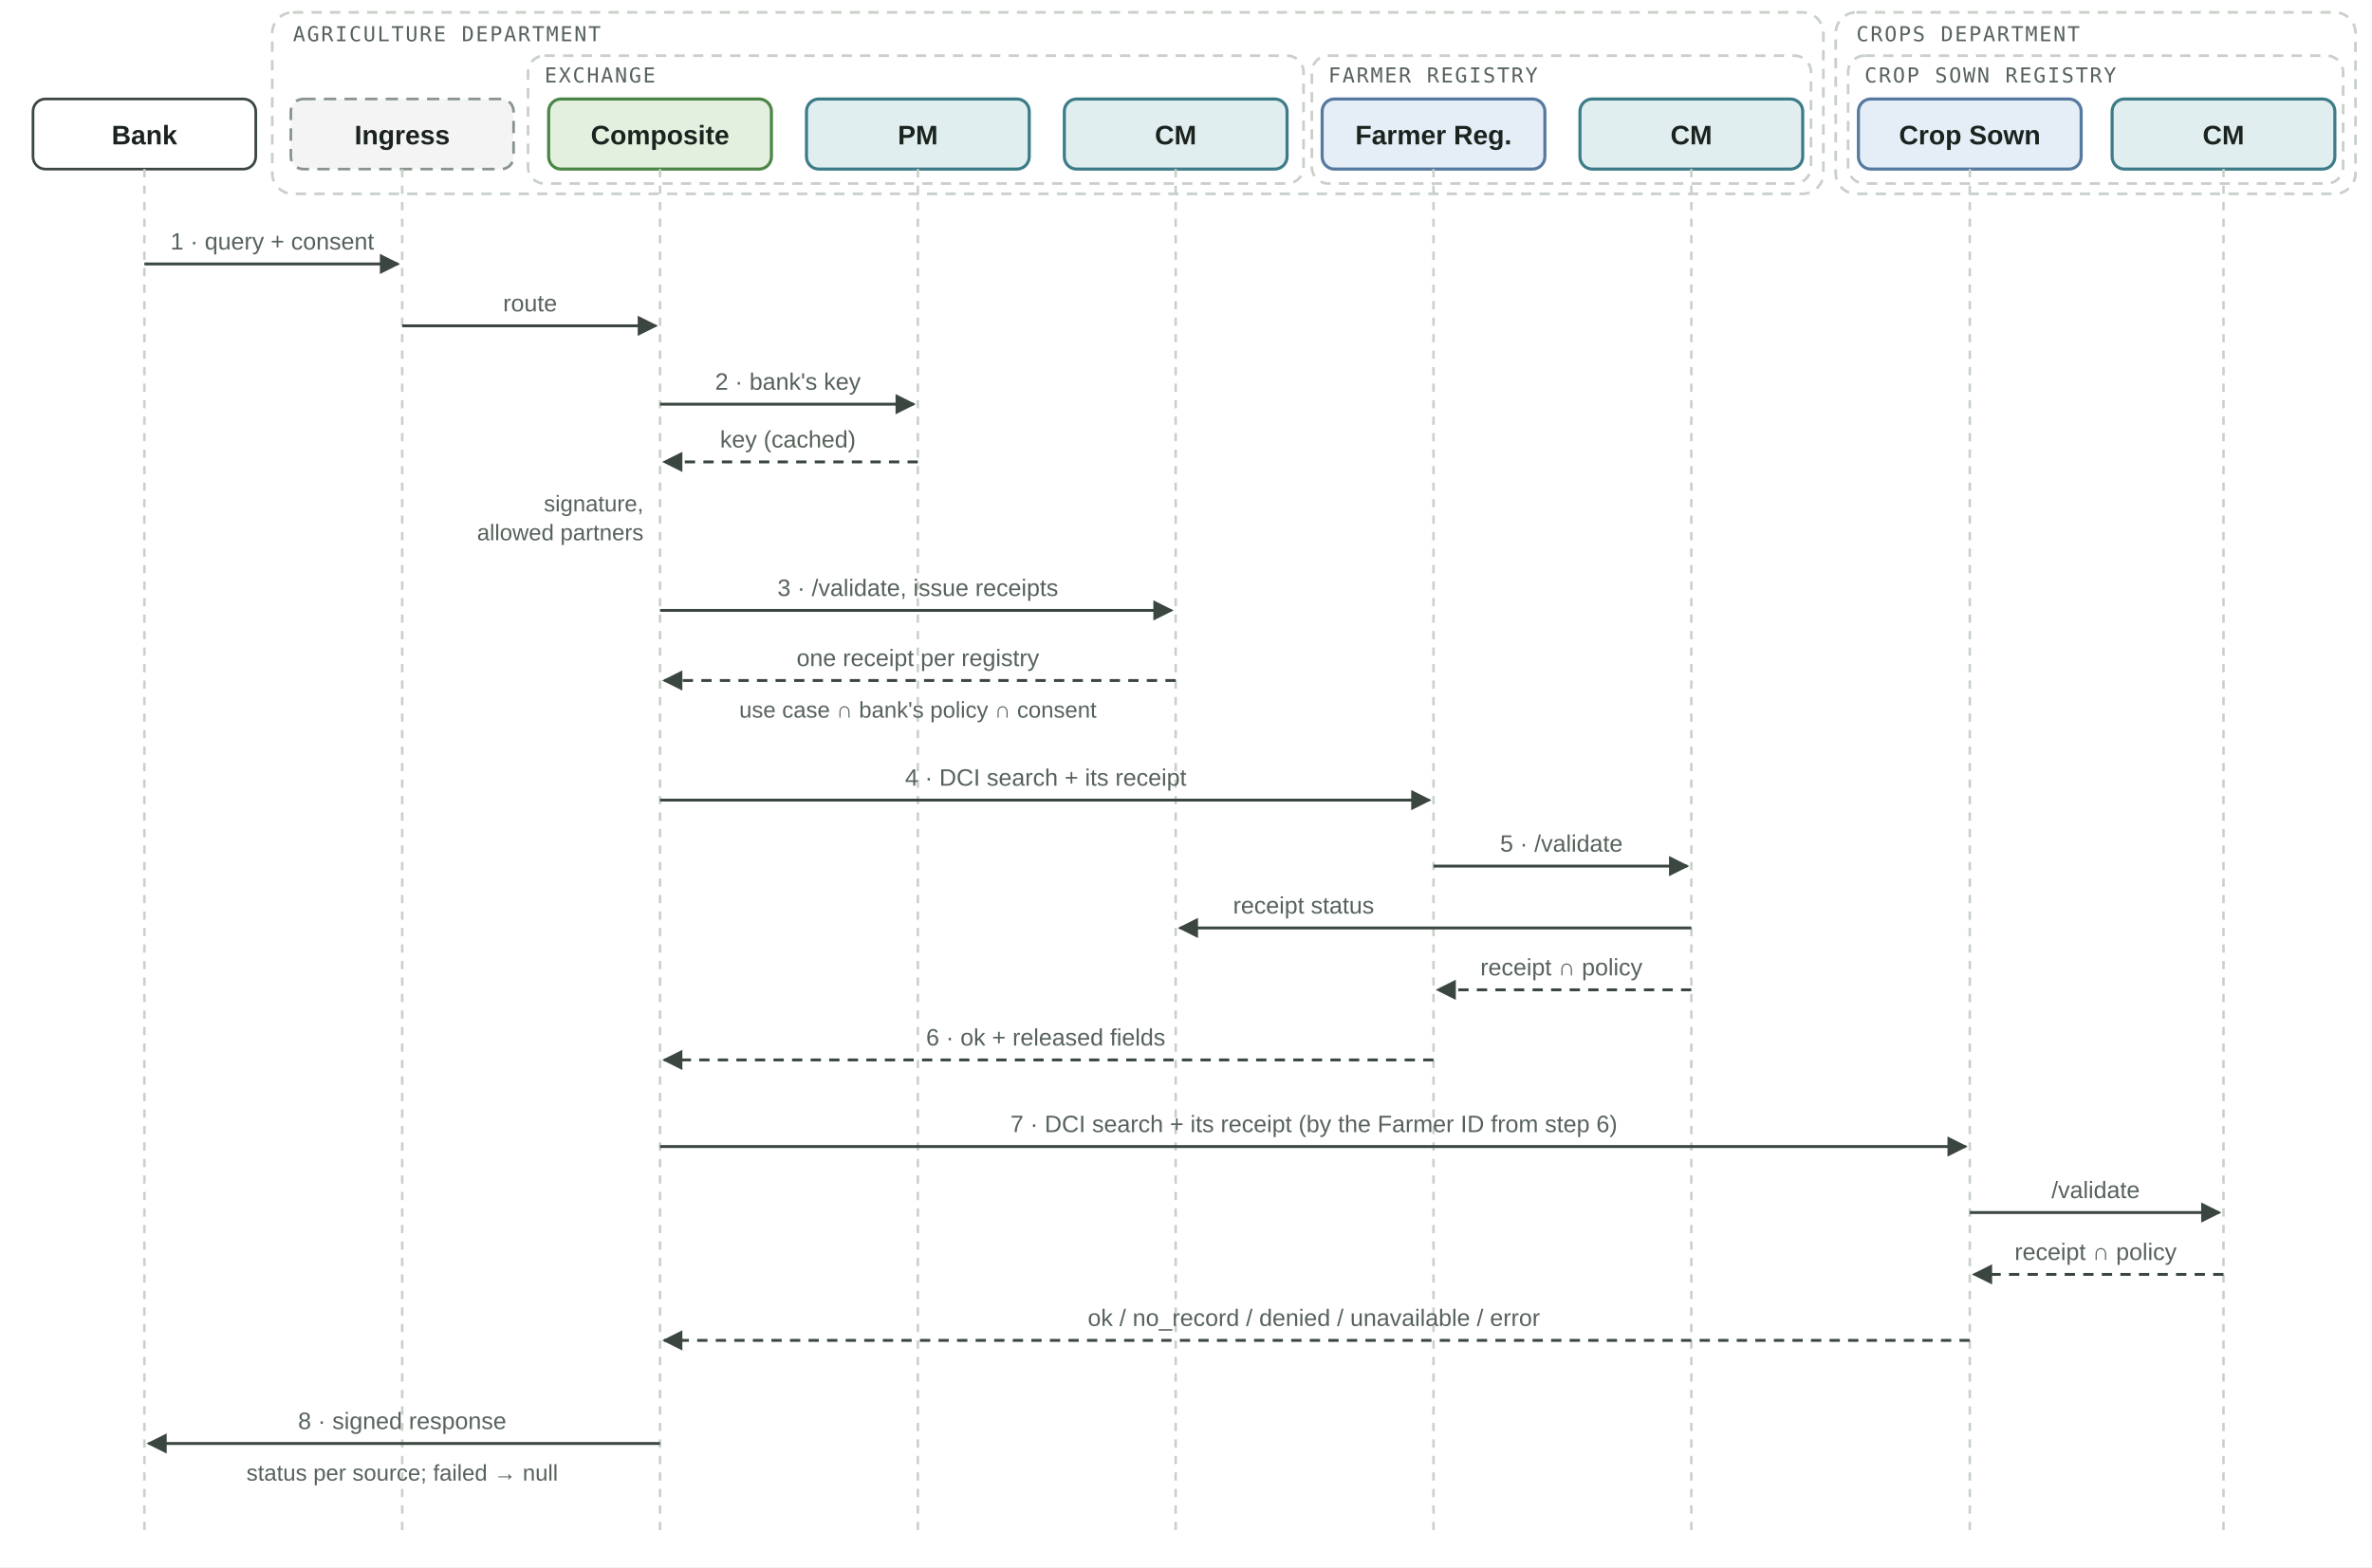
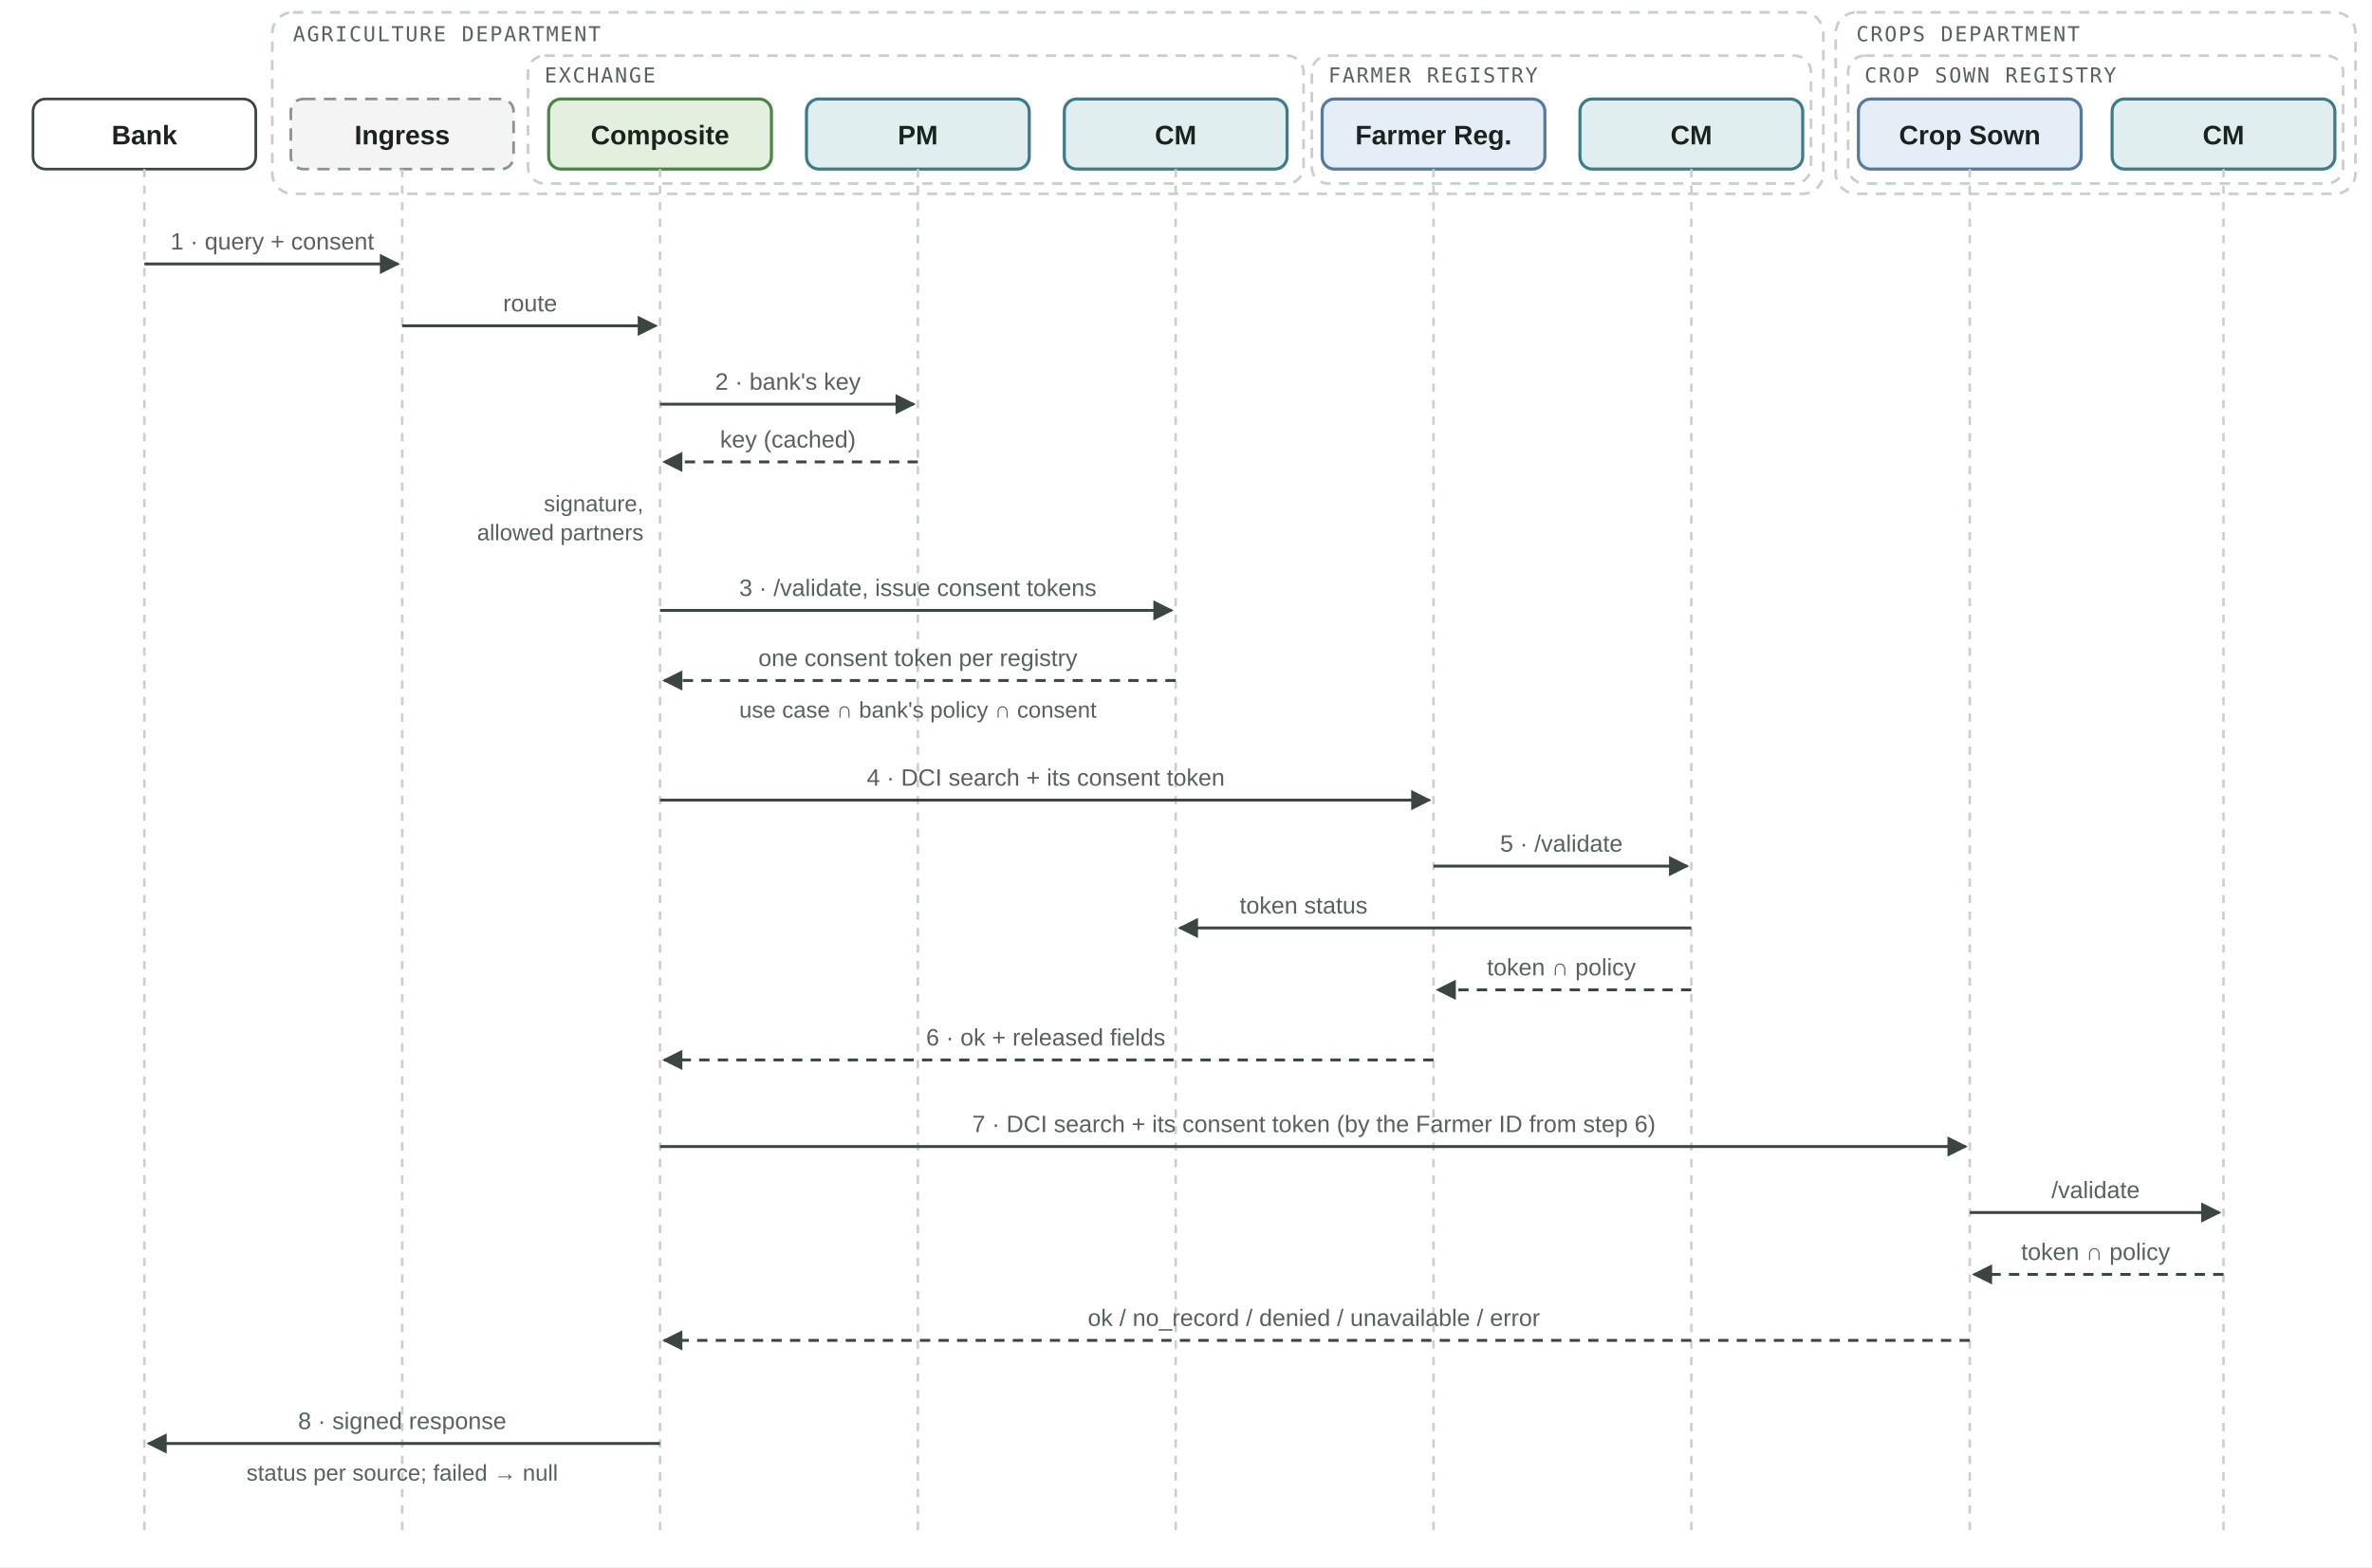
- <svg xmlns="http://www.w3.org/2000/svg" width="1150" height="760" viewBox="0 0 1150 760" role="img" aria-label="Sequence, path B in exchange mode: the bank's signed query with its consent passes the Agriculture Department's ingress to the composite, which checks the bank's signature against the exchange Partner Management and asks the exchange Consent Manager for one signed receipt per registry; the composite searches the Farmer Registry with its receipt, which the Farmer Registry checks at its own Consent Manager (receipt status at the exchange, intersected with its policy for the composite); then the Crop Sown Registry in the Crops Department, the same way; the composite returns a signed response with a status per source.">
+ <svg xmlns="http://www.w3.org/2000/svg" width="1150" height="760" viewBox="0 0 1150 760" role="img" aria-label="Sequence, path B in exchange mode: the bank's signed query with its consent passes the Agriculture Department's ingress to the composite, which checks the bank's signature against the exchange Partner Management and asks the exchange Consent Manager for one signed consent token per registry; the composite searches the Farmer Registry with its consent token, which the Farmer Registry checks at its own Consent Manager (token status at the exchange, intersected with its policy for the composite); then the Crop Sown Registry in the Crops Department, the same way; the composite returns a signed response with a status per source.">
  <style>
text{font-family:'Public Sans','Helvetica Neue',Arial,sans-serif;fill:#1B231F}
.t{font-size:13px;font-weight:600} .s{font-size:11px;fill:#56625B} .lbl{font-size:11.5px;fill:#56625B}
.cap{font-size:10px;letter-spacing:.08em;fill:#56625B;font-family:'JetBrains Mono',Menlo,monospace}
.l1{fill:#E5EDF6;stroke:#56799F;stroke-width:1.5} .l2{fill:#F7ECD4;stroke:#AE8433;stroke-width:1.5}
.dpi{fill:#E1EEF0;stroke:#3C7C88;stroke-width:1.5} .uc{fill:#E3F0DF;stroke:#4B8646;stroke-width:1.5}
.plain{fill:#FFFFFF;stroke:#3B4640;stroke-width:1.3}
.infra{fill:#F3F4F3;stroke:#8A948E;stroke-width:1.3;stroke-dasharray:6 4}
.dept{fill:none;stroke:#C8D0C8;stroke-width:1.3;stroke-dasharray:5 4}
.band{fill:none;stroke:#56625B;stroke-width:1.2;stroke-dasharray:6 5}
.ar{stroke:#3B4640;stroke-width:1.4;fill:none} .ar.d{stroke-dasharray:5 4}
.life{stroke:#C8D0C8;stroke-width:1.2;stroke-dasharray:4 4}
</style>
  <rect width="100%" height="100%" fill="#FFFFFF" />
  <defs>
    <marker id="a2" viewBox="0 0 10 10" refX="9" refY="5" markerWidth="7" markerHeight="7" orient="auto-start-reverse">
      <path d="M0,0 L10,5 L0,10 z" fill="#3B4640" />
    </marker>
  </defs>
  <rect class="dept" x="132" y="6" width="752" height="88" rx="10" />
  <text class="cap" x="142" y="20">AGRICULTURE DEPARTMENT</text>
  <rect class="dept" x="256" y="27" width="376" height="62" rx="8" />
  <text class="cap" x="264" y="40">EXCHANGE</text>
  <rect class="dept" x="636" y="27" width="242" height="62" rx="8" />
  <text class="cap" x="644" y="40">FARMER REGISTRY</text>
  <rect class="dept" x="890" y="6" width="252" height="88" rx="10" />
  <text class="cap" x="900" y="20">CROPS DEPARTMENT</text>
  <rect class="dept" x="896" y="27" width="240" height="62" rx="8" />
  <text class="cap" x="904" y="40">CROP SOWN REGISTRY</text>
  <rect class="plain" x="16" y="48" width="108" height="34" rx="6" />
  <text class="t" x="70" y="70" text-anchor="middle">Bank</text>
  <rect class="infra" x="141" y="48" width="108" height="34" rx="6" />
  <text class="t" x="195" y="70" text-anchor="middle">Ingress</text>
  <rect class="uc" x="266" y="48" width="108" height="34" rx="6" />
  <text class="t" x="320" y="70" text-anchor="middle">Composite</text>
  <rect class="dpi" x="391" y="48" width="108" height="34" rx="6" />
  <text class="t" x="445" y="70" text-anchor="middle">PM</text>
  <rect class="dpi" x="516" y="48" width="108" height="34" rx="6" />
  <text class="t" x="570" y="70" text-anchor="middle">CM</text>
  <rect class="l1" x="641" y="48" width="108" height="34" rx="6" />
  <text class="t" x="695" y="70" text-anchor="middle">Farmer Reg.</text>
  <rect class="dpi" x="766" y="48" width="108" height="34" rx="6" />
  <text class="t" x="820" y="70" text-anchor="middle">CM</text>
  <rect class="l1" x="901" y="48" width="108" height="34" rx="6" />
  <text class="t" x="955" y="70" text-anchor="middle">Crop Sown</text>
  <rect class="dpi" x="1024" y="48" width="108" height="34" rx="6" />
  <text class="t" x="1078" y="70" text-anchor="middle">CM</text>
  <line class="life" x1="70" y1="82" x2="70" y2="745" />
  <line class="life" x1="195" y1="82" x2="195" y2="745" />
  <line class="life" x1="320" y1="82" x2="320" y2="745" />
  <line class="life" x1="445" y1="82" x2="445" y2="745" />
  <line class="life" x1="570" y1="82" x2="570" y2="745" />
  <line class="life" x1="695" y1="82" x2="695" y2="745" />
  <line class="life" x1="820" y1="82" x2="820" y2="745" />
  <line class="life" x1="955" y1="82" x2="955" y2="745" />
  <line class="life" x1="1078" y1="82" x2="1078" y2="745" />
  <line class="ar" x1="70" y1="128" x2="193" y2="128" marker-end="url(#a2)" />
  <text class="lbl" x="132" y="121" text-anchor="middle">1 · query + consent</text>
  <line class="ar" x1="195" y1="158" x2="318" y2="158" marker-end="url(#a2)" />
  <text class="lbl" x="257" y="151" text-anchor="middle">route</text>
  <line class="ar" x1="320" y1="196" x2="443" y2="196" marker-end="url(#a2)" />
  <text class="lbl" x="382" y="189" text-anchor="middle">2 · bank's key</text>
  <line class="ar d" x1="445" y1="224" x2="322" y2="224" marker-end="url(#a2)" />
  <text class="lbl" x="382" y="217" text-anchor="middle">key (cached)</text>
  <text class="s" x="312" y="248" text-anchor="end">signature,</text>
  <text class="s" x="312" y="262" text-anchor="end">allowed partners</text>
  <line class="ar" x1="320" y1="296" x2="568" y2="296" marker-end="url(#a2)" />
-   <text class="lbl" x="445" y="289" text-anchor="middle">3 · /validate, issue receipts</text>
+   <text class="lbl" x="445" y="289" text-anchor="middle">3 · /validate, issue consent tokens</text>
  <line class="ar d" x1="570" y1="330" x2="322" y2="330" marker-end="url(#a2)" />
-   <text class="lbl" x="445" y="323" text-anchor="middle">one receipt per registry</text>
+   <text class="lbl" x="445" y="323" text-anchor="middle">one consent token per registry</text>
  <text class="s" x="445" y="348" text-anchor="middle">use case ∩ bank's policy ∩ consent</text>
  <line class="ar" x1="320" y1="388" x2="693" y2="388" marker-end="url(#a2)" />
-   <text class="lbl" x="507" y="381" text-anchor="middle">4 · DCI search + its receipt</text>
+   <text class="lbl" x="507" y="381" text-anchor="middle">4 · DCI search + its consent token</text>
  <line class="ar" x1="695" y1="420" x2="818" y2="420" marker-end="url(#a2)" />
  <text class="lbl" x="757" y="413" text-anchor="middle">5 · /validate</text>
  <line class="ar" x1="820" y1="450" x2="572" y2="450" marker-end="url(#a2)" />
-   <text class="lbl" x="632" y="443" text-anchor="middle">receipt status</text>
+   <text class="lbl" x="632" y="443" text-anchor="middle">token status</text>
  <line class="ar d" x1="820" y1="480" x2="697" y2="480" marker-end="url(#a2)" />
-   <text class="lbl" x="757" y="473" text-anchor="middle">receipt ∩ policy</text>
+   <text class="lbl" x="757" y="473" text-anchor="middle">token ∩ policy</text>
  <line class="ar d" x1="695" y1="514" x2="322" y2="514" marker-end="url(#a2)" />
  <text class="lbl" x="507" y="507" text-anchor="middle">6 · ok + released fields</text>
  <line class="ar" x1="320" y1="556" x2="953" y2="556" marker-end="url(#a2)" />
-   <text class="lbl" x="637" y="549" text-anchor="middle">7 · DCI search + its receipt (by the Farmer ID from step 6)</text>
+   <text class="lbl" x="637" y="549" text-anchor="middle">7 · DCI search + its consent token (by the Farmer ID from step 6)</text>
  <line class="ar" x1="955" y1="588" x2="1076" y2="588" marker-end="url(#a2)" />
  <text class="lbl" x="1016" y="581" text-anchor="middle">/validate</text>
  <line class="ar d" x1="1078" y1="618" x2="957" y2="618" marker-end="url(#a2)" />
-   <text class="lbl" x="1016" y="611" text-anchor="middle">receipt ∩ policy</text>
+   <text class="lbl" x="1016" y="611" text-anchor="middle">token ∩ policy</text>
  <line class="ar d" x1="955" y1="650" x2="322" y2="650" marker-end="url(#a2)" />
  <text class="lbl" x="637" y="643" text-anchor="middle">ok / no_record / denied / unavailable / error</text>
  <line class="ar" x1="320" y1="700" x2="72" y2="700" marker-end="url(#a2)" />
  <text class="lbl" x="195" y="693" text-anchor="middle">8 · signed response</text>
  <text class="s" x="195" y="718" text-anchor="middle">status per source; failed → null</text>
</svg>
